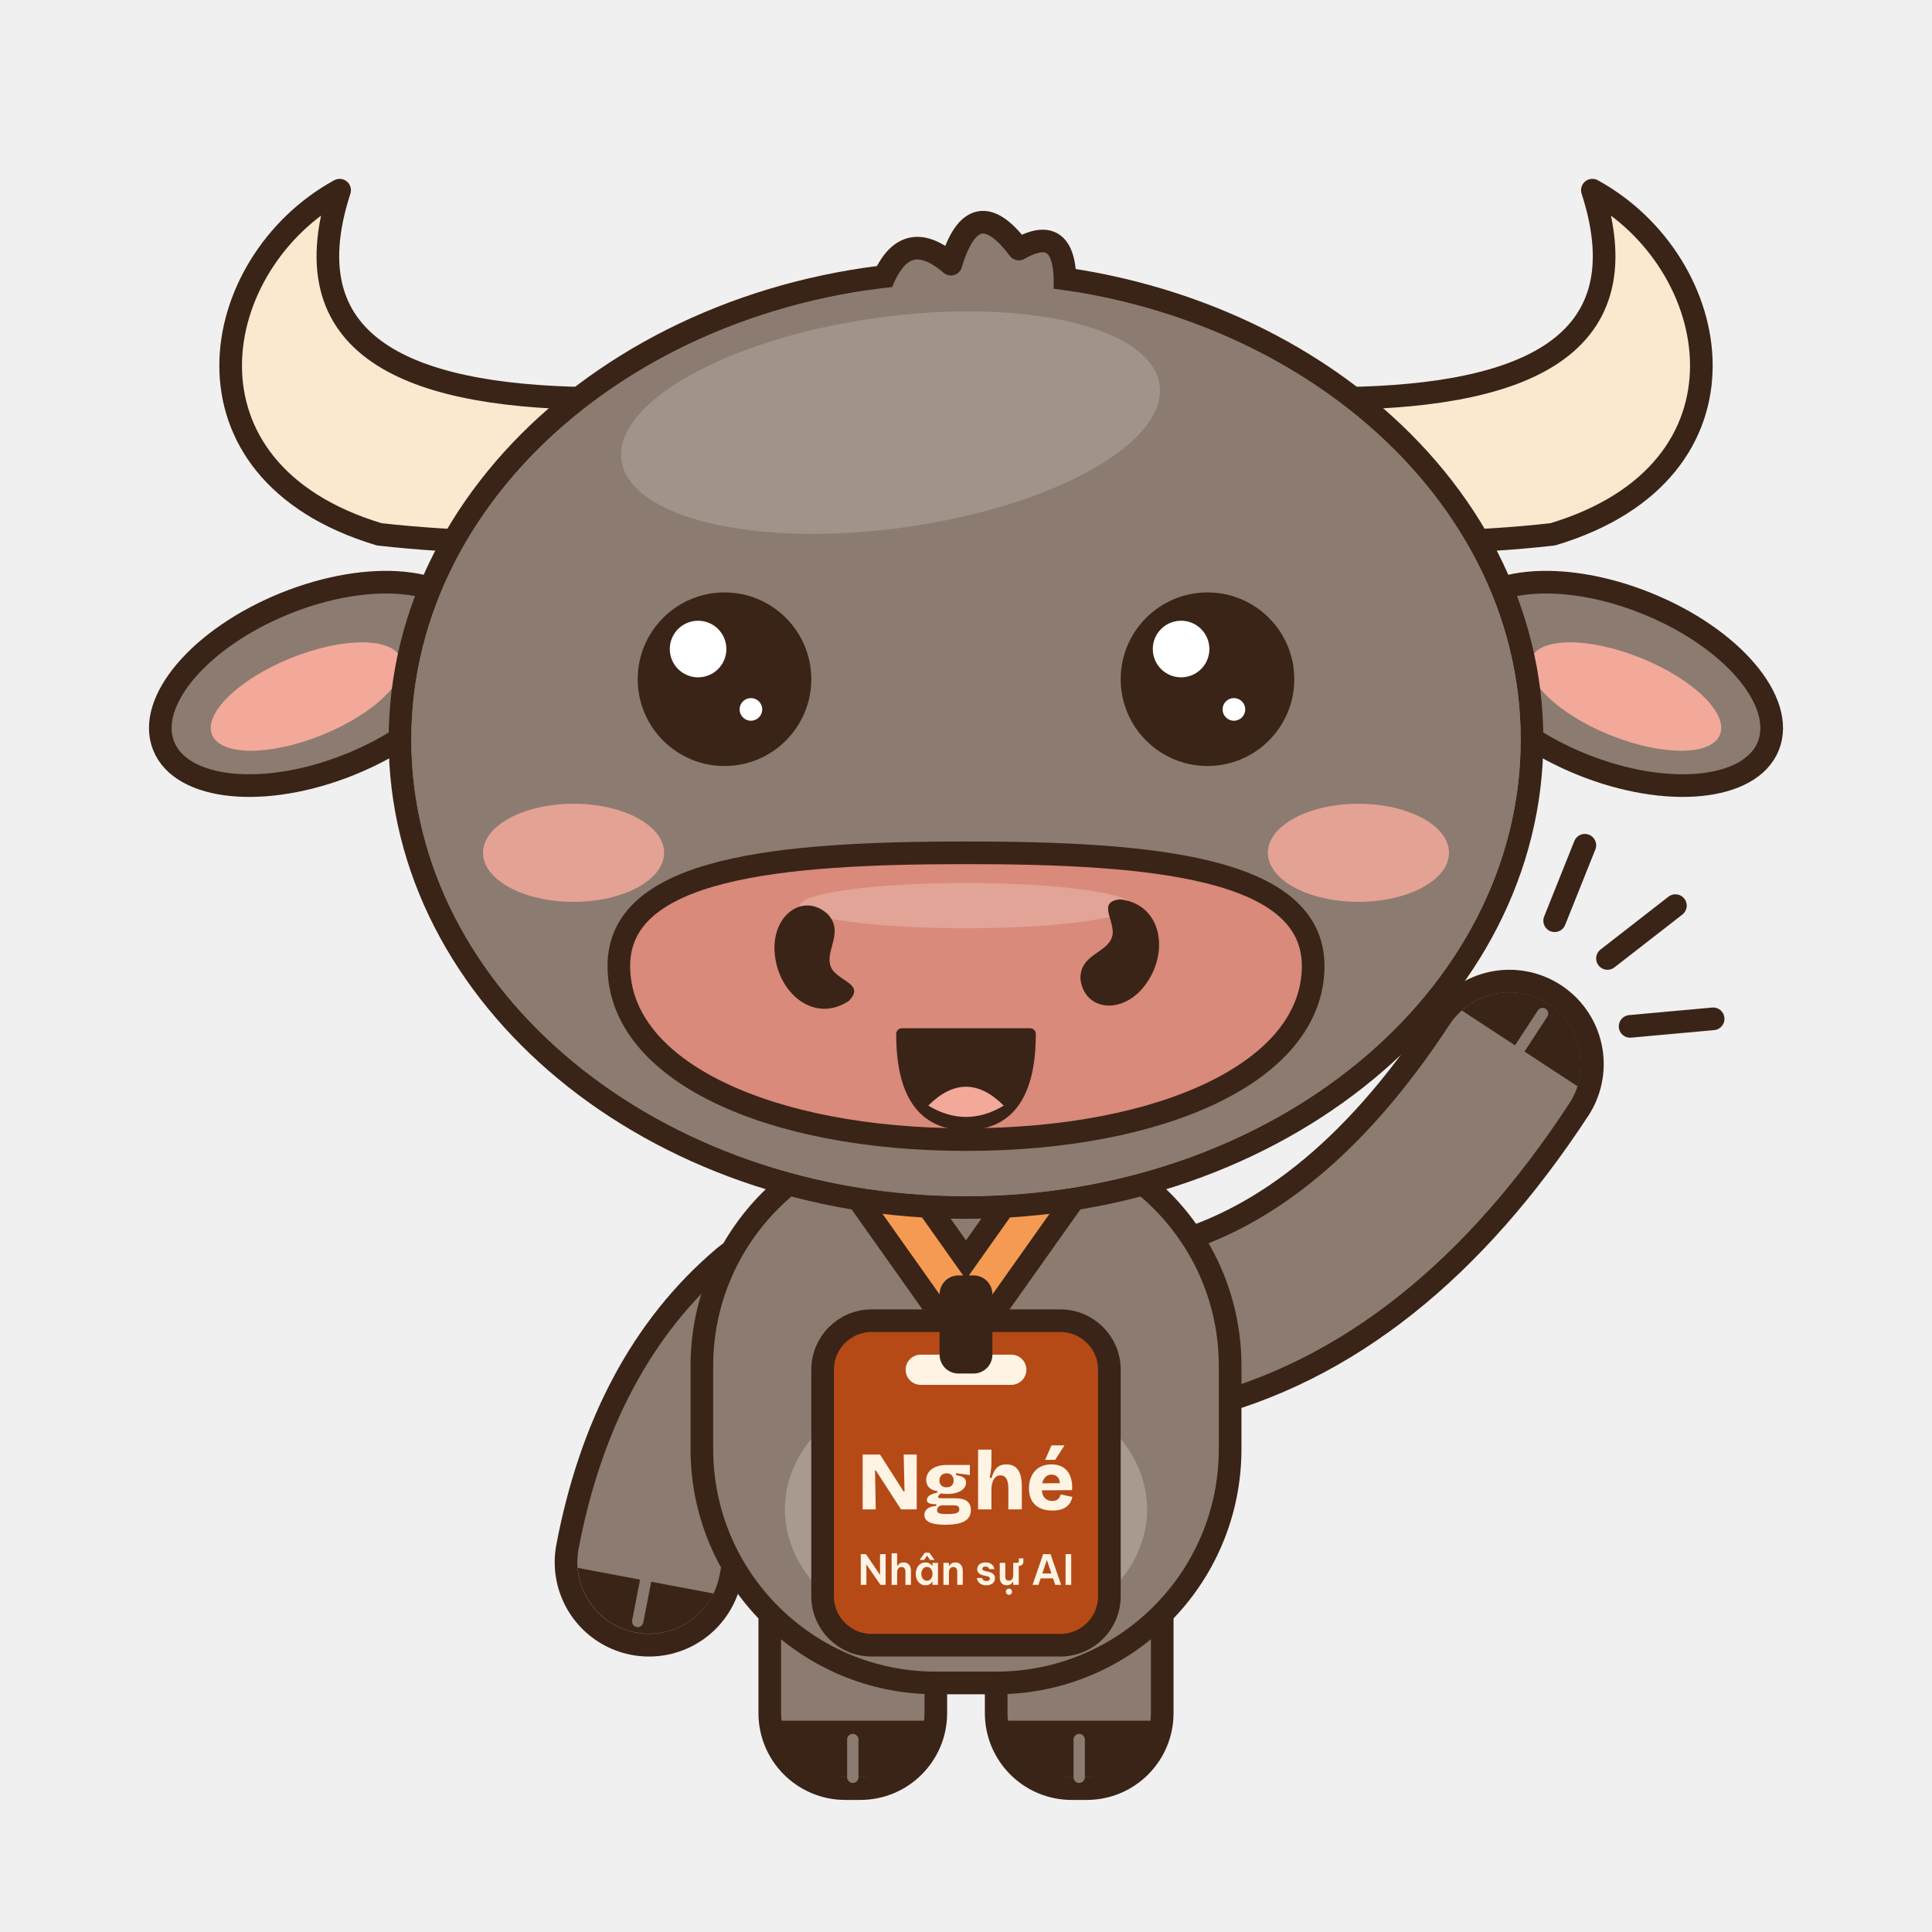
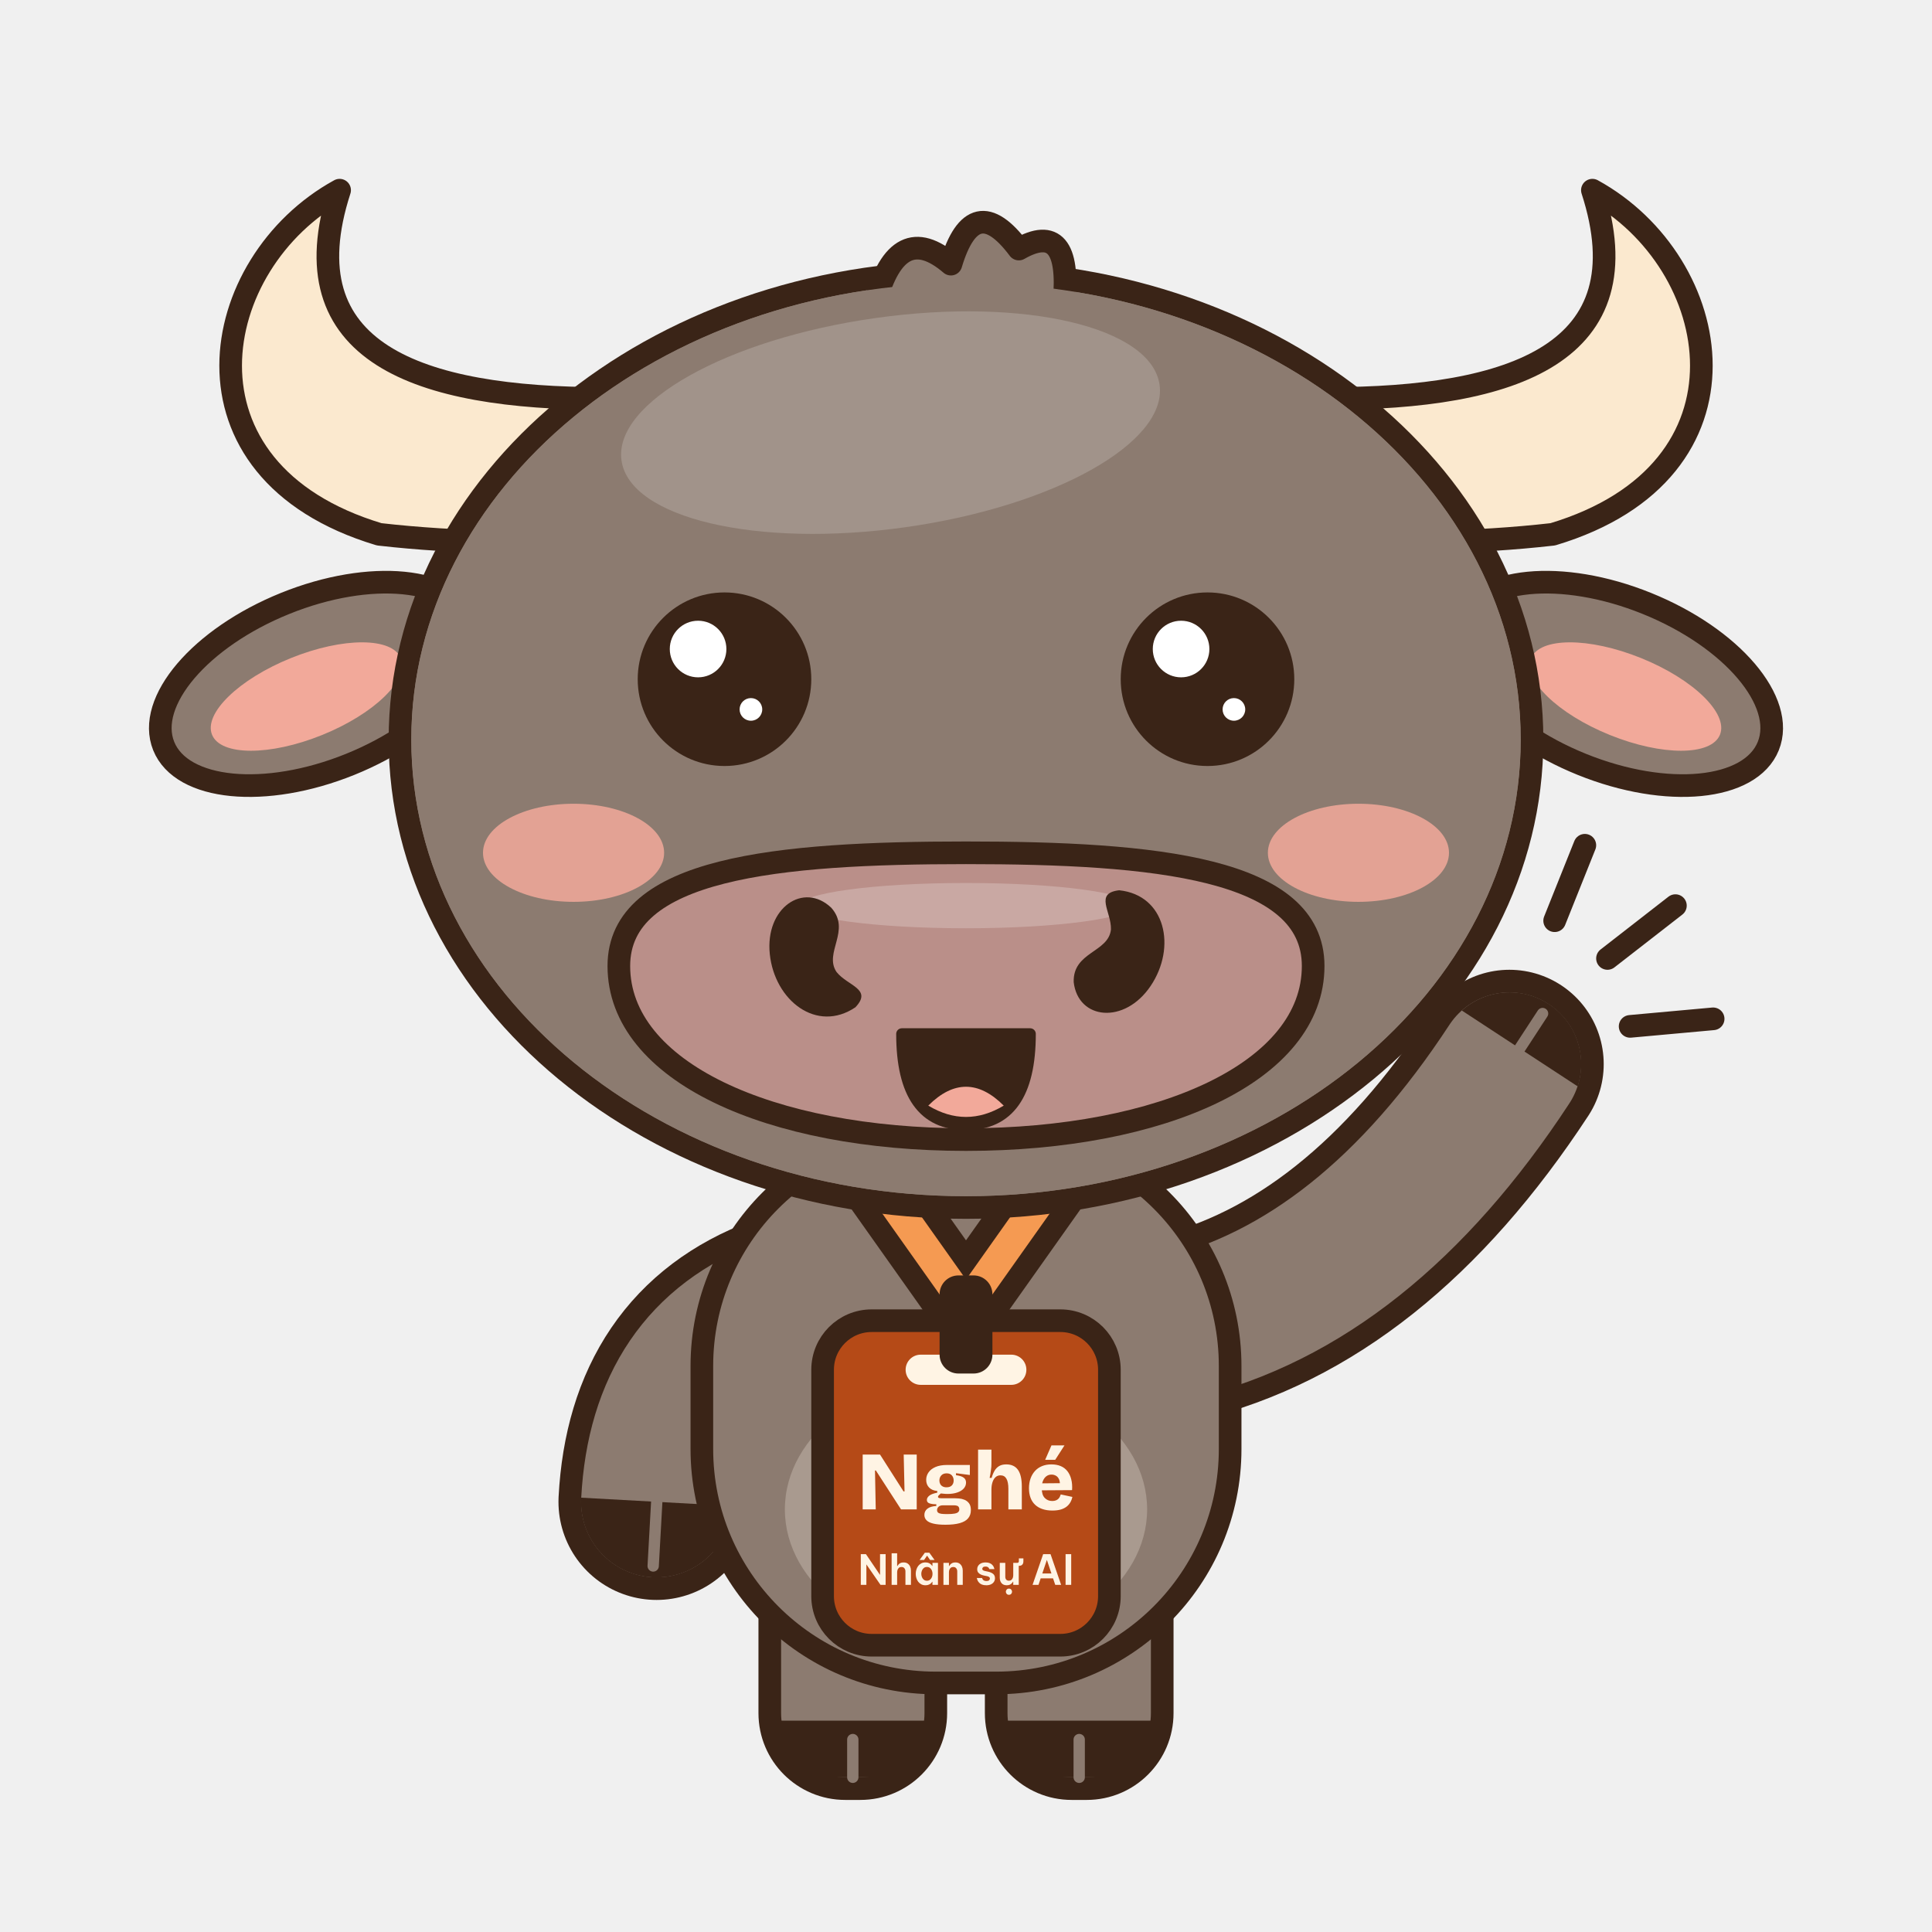
<svg xmlns="http://www.w3.org/2000/svg" viewBox="0 0 512 512" width="512" height="512">
  <g class="horns">
    <path d="M 160 105.6 C 111 105.6 76 93.6 90 50.4 C 55 69.6 44.5 124.8 100.5 141.6 C 121.5 144 142.5 144 167 144 Z" fill="#FBE9CF" stroke="#3A2417" stroke-width="6" stroke-linejoin="round" />
    <g transform="translate(512 0) scale(-1 1)">
      <path d="M 160 105.6 C 111 105.6 76 93.6 90 50.4 C 55 69.6 44.5 124.8 100.5 141.6 C 121.5 144 142.5 144 167 144 Z" fill="#FBE9CF" stroke="#3A2417" stroke-width="6" stroke-linejoin="round" />
    </g>
  </g>
  <g class="ears">
    <g transform="translate(112 170) rotate(-22)">
      <ellipse cx="-30" cy="0" rx="44" ry="23" fill="#8C7B70" stroke="#3A2417" stroke-width="6" stroke-linejoin="round" />
      <ellipse cx="-34" cy="2" rx="27" ry="11" fill="#F2A99A" />
    </g>
    <g transform="translate(512 0) scale(-1 1)">
      <g transform="translate(112 170) rotate(-22)">
        <ellipse cx="-30" cy="0" rx="44" ry="23" fill="#8C7B70" stroke="#3A2417" stroke-width="6" stroke-linejoin="round" />
        <ellipse cx="-34" cy="2" rx="27" ry="11" fill="#F2A99A" />
      </g>
    </g>
  </g>
  <g class="legs">
    <rect x="204" y="408" width="44" height="66" rx="20" fill="#8C7B70" stroke="#3A2417" stroke-width="6" stroke-linejoin="round" />
    <path d="M 207 456 L 245 456 L 245 458 Q 245 471 232 471 L 220 471 Q 207 471 207 458 Z" fill="#3A2417" />
    <path d="M 226 461 L 226 471" stroke="#8C7B70" stroke-width="3" stroke-linecap="round" />
    <rect x="264" y="408" width="44" height="66" rx="20" fill="#8C7B70" stroke="#3A2417" stroke-width="6" stroke-linejoin="round" />
    <path d="M 267 456 L 305 456 L 305 458 Q 305 471 292 471 L 280 471 Q 267 471 267 458 Z" fill="#3A2417" />
    <path d="M 286 461 L 286 471" stroke="#8C7B70" stroke-width="3" stroke-linecap="round" />
  </g>
-   <g class="arm-up-right">
+   <g class="arm-left">
+     <path d="M 208 348 Q 176 360 174 398" stroke="#3A2417" stroke-width="52" stroke-linecap="round" fill="none" />
+     <path d="M 208 348 Q 176 360 174 398" stroke="#8C7B70" stroke-width="40" stroke-linecap="round" fill="none" />
+     <path d="M 154 396.9 A 20 20 0 0 0 194 399.1 Z" fill="#3A2417" />
+     <path d="M 174.1 397 L 173.1 415" stroke="#8C7B70" stroke-width="3" stroke-linecap="round" />
+   </g>
+   <g class="arm-right">
    <path d="M 312 352 Q 362 340 400 282" stroke="#3A2417" stroke-width="50" stroke-linecap="round" fill="none" />
    <path d="M 312 352 Q 362 340 400 282" stroke="#8C7B70" stroke-width="38" stroke-linecap="round" fill="none" />
    <path d="M 418.1 287.9 A 19 19 0 0 0 387.4 267.8 Z" fill="#3A2417" />
    <path d="M 402.2 278.7 L 408.8 268.6" stroke="#8C7B70" stroke-width="3" stroke-linecap="round" />
-   </g>
-   <g class="arm-down-left">
-     <path d="M 206 350 Q 180 372 172 414" stroke="#3A2417" stroke-width="50" stroke-linecap="round" fill="none" />
-     <path d="M 206 350 Q 180 372 172 414" stroke="#8C7B70" stroke-width="38" stroke-linecap="round" fill="none" />
-     <path d="M 153.1 415.5 A 19 19 0 0 0 189.1 422.3 Z" fill="#3A2417" />
-     <path d="M 171.3 417.9 L 169.0 429.7" stroke="#8C7B70" stroke-width="3" stroke-linecap="round" />
  </g>
  <g class="body">
    <rect x="186" y="300" width="140" height="146" rx="62" fill="#8C7B70" stroke="#3A2417" stroke-width="6" stroke-linejoin="round" />
    <ellipse cx="256" cy="400" rx="48" ry="36" fill="#A99A8F" />
  </g>
  <g class="badge">
    <path d="M 222 298 L 256 346 L 290 298" fill="none" stroke="#3A2417" stroke-width="20" stroke-linecap="round" stroke-linejoin="round" />
    <path d="M 222 298 L 256 346 L 290 298" fill="none" stroke="#F59A52" stroke-width="8" stroke-linecap="round" stroke-linejoin="round" />
    <rect x="218" y="350" width="76" height="86" rx="13" fill="#B54A17" stroke="#3A2417" stroke-width="6" stroke-linejoin="round" />
    <rect x="240" y="359" width="32" height="8" rx="4" fill="#FFF4E4" />
    <rect x="249" y="338" width="14" height="26" rx="5" fill="#3A2417" />
    <path d="M232.08 400L228.62 400L228.62 385.48L233.22 385.48L239.44 395.23L239.71 395.23L239.49 385.48L242.94 385.48L242.94 400L238.78 400L232.12 389.70L231.88 389.70L232.08 400ZM250.53 404.07L250.53 404.07Q248.60 404.07 247.35 403.77Q246.11 403.48 245.54 402.89Q244.97 402.31 244.97 401.47L244.97 401.47Q244.97 400.46 245.77 399.82Q246.57 399.19 248.13 399.10L248.13 399.10L248.13 398.64Q246.93 398.64 246.28 398.39Q245.63 398.15 245.63 397.49L245.63 397.49Q245.63 396.88 246.27 396.37Q246.90 395.86 248.38 395.58L248.38 395.58L248.38 395.12Q247.03 395.01 246.24 394.23Q245.45 393.44 245.45 392.17L245.45 392.17Q245.45 391.09 246.07 390.20Q246.68 389.31 247.91 388.77Q249.15 388.23 251.00 388.23L251.00 388.23L257.02 388.23L257.02 390.89L253.35 390.41L253.35 390.94Q254.78 391.13 255.40 391.60Q256.01 392.06 256.01 392.89L256.01 392.89Q256.01 393.77 255.41 394.46Q254.80 395.14 253.70 395.52Q252.60 395.91 251.08 395.91L251.08 395.91Q250.82 395.91 250.50 395.89Q250.18 395.86 249.32 395.78L249.32 395.78Q248.97 396.08 248.77 396.29Q248.58 396.50 248.58 396.68L248.58 396.68Q248.58 396.81 248.69 396.90Q248.80 396.99 249.00 397.02Q249.21 397.05 249.46 397.05L249.46 397.05L253.00 397.05Q253.44 397.05 254.15 397.11Q254.87 397.16 255.58 397.45Q256.30 397.73 256.79 398.37Q257.29 399.01 257.29 400.20L257.29 400.20Q257.29 401.50 256.56 402.37Q255.84 403.23 254.34 403.65Q252.84 404.07 250.53 404.07ZM251.00 401.25L251.00 401.25Q252.27 401.25 252.97 401.12Q253.68 400.99 253.95 400.70Q254.23 400.42 254.23 400L254.23 400Q254.23 399.60 254.07 399.37Q253.92 399.14 253.68 399.05Q253.44 398.97 253.18 398.94Q252.93 398.92 252.75 398.92L252.75 398.92L249.92 398.92Q249.10 398.92 248.72 399.31Q248.33 399.69 248.33 400.20L248.33 400.20Q248.33 400.62 248.60 400.85Q248.86 401.08 249.44 401.17Q250.03 401.25 251.00 401.25ZM250.84 394.15L250.84 394.15Q251.79 394.15 252.26 393.64Q252.73 393.14 252.73 392.37L252.73 392.37Q252.73 391.53 252.25 390.99Q251.77 390.45 250.86 390.45L250.86 390.45Q249.96 390.45 249.46 390.99Q248.95 391.53 248.95 392.37L248.95 392.37Q248.95 392.87 249.17 393.28Q249.39 393.69 249.81 393.92Q250.22 394.15 250.84 394.15ZM262.74 400L259.20 400L259.20 392.61L259.20 384.16L262.74 384.16L262.74 387.79Q262.74 388.23 262.71 388.70Q262.68 389.18 262.60 389.67Q262.52 390.17 262.45 390.67Q262.37 391.18 262.26 391.66L262.26 391.66L262.79 391.66Q263.09 390.58 263.56 389.78Q264.02 388.98 264.77 388.53Q265.51 388.08 266.68 388.08L266.68 388.08Q268.75 388.08 269.77 389.52Q270.79 390.96 270.79 393.95L270.79 393.95L270.79 400L267.23 400L267.23 394.54Q267.23 392.76 266.71 391.87Q266.20 390.98 265.14 390.98L265.14 390.98Q264.33 390.98 263.80 391.49Q263.27 391.99 263.01 392.84Q262.74 393.69 262.74 394.72L262.74 394.72L262.74 400ZM278.87 400.31L278.87 400.31Q277.42 400.31 276.27 399.92Q275.13 399.54 274.33 398.79Q273.52 398.04 273.11 396.94Q272.69 395.84 272.69 394.41L272.69 394.41Q272.69 393.03 273.09 391.86Q273.50 390.69 274.26 389.85Q275.02 389 276.13 388.54Q277.24 388.08 278.63 388.08L278.63 388.08Q280.04 388.08 281.10 388.53Q282.17 388.98 282.86 389.86Q283.56 390.74 283.88 392.00Q284.22 393.27 284.11 394.90L284.11 394.90L275.02 394.96L275.02 393.11L282.08 393.05L280.83 393.91Q280.98 392.81 280.69 392.11Q280.41 391.42 279.86 391.10Q279.31 390.78 278.67 390.78L278.67 390.78Q277.90 390.78 277.32 391.20Q276.74 391.62 276.41 392.41Q276.07 393.20 276.07 394.35L276.07 394.35Q276.07 396.15 276.86 396.96Q277.64 397.78 278.85 397.78L278.85 397.78Q279.44 397.78 279.84 397.61Q280.23 397.45 280.49 397.19Q280.74 396.94 280.88 396.63Q281.02 396.33 281.11 396.04L281.11 396.04L284.19 396.70Q284.02 397.51 283.63 398.17Q283.25 398.83 282.60 399.32Q281.95 399.80 281.04 400.06Q280.12 400.31 278.87 400.31ZM282.10 383.04L279.64 386.87L276.98 386.87L278.65 383.04L282.10 383.04Z" fill="#FFF4E4" />
    <path d="M229.60 420L228.12 420L228.12 411.86L229.48 411.86L233.22 417.38L233.22 411.86L234.70 411.86L234.70 420L233.34 420L229.60 414.58L229.60 420ZM237.75 420L236.29 420L236.29 411.64L237.75 411.64L237.75 415.01L237.82 415.01Q237.91 414.85 238.09 414.63Q238.28 414.40 238.61 414.23Q238.94 414.06 239.45 414.06L239.45 414.06Q240.12 414.06 240.55 414.36Q240.99 414.67 241.20 415.16Q241.41 415.65 241.41 416.23L241.41 416.23L241.41 420L239.95 420L239.95 416.43Q239.95 415.95 239.69 415.61Q239.42 415.27 238.90 415.27L238.90 415.27Q238.49 415.27 238.24 415.47Q237.98 415.68 237.87 416.00Q237.75 416.31 237.75 416.67L237.75 416.67L237.75 420ZM244.89 413.41L243.70 413.41L245.10 411.48L246.28 411.48L247.67 413.41L246.48 413.41L245.69 412.26L244.89 413.41ZM245.26 414.06L245.26 414.06Q245.82 414.06 246.19 414.24Q246.55 414.42 246.76 414.64Q246.97 414.85 247.05 414.98L247.05 414.98L247.11 414.98L247.11 414.17L248.57 414.17L248.57 420L247.11 420L247.11 419.19L247.05 419.19Q246.97 419.32 246.76 419.54Q246.55 419.76 246.19 419.93Q245.82 420.11 245.26 420.11L245.26 420.11Q244.61 420.11 244.13 419.85Q243.65 419.59 243.32 419.16Q243.00 418.72 242.84 418.19Q242.68 417.65 242.68 417.08L242.68 417.08Q242.68 416.52 242.84 415.99Q243.00 415.45 243.32 415.01Q243.65 414.58 244.13 414.32Q244.61 414.06 245.26 414.06ZM245.65 415.26L245.65 415.26Q245.15 415.26 244.82 415.53Q244.48 415.80 244.32 416.22Q244.15 416.63 244.15 417.08L244.15 417.08Q244.15 417.54 244.32 417.95Q244.48 418.37 244.82 418.64Q245.15 418.91 245.65 418.91L245.65 418.91Q246.14 418.91 246.47 418.64Q246.80 418.37 246.97 417.95Q247.13 417.54 247.13 417.08L247.13 417.08Q247.13 416.63 246.97 416.22Q246.80 415.80 246.47 415.53Q246.14 415.26 245.65 415.26ZM251.48 420L250.02 420L250.02 414.17L251.48 414.17L251.48 415.01L251.54 415.01Q251.63 414.85 251.82 414.63Q252.01 414.40 252.34 414.23Q252.67 414.06 253.17 414.06L253.17 414.06Q253.84 414.06 254.28 414.36Q254.71 414.67 254.93 415.16Q255.14 415.65 255.14 416.23L255.14 416.23L255.14 420L253.68 420L253.68 416.43Q253.68 415.95 253.41 415.61Q253.15 415.27 252.62 415.27L252.62 415.27Q252.22 415.27 251.96 415.47Q251.71 415.68 251.59 416.00Q251.48 416.31 251.48 416.67L251.48 416.67L251.48 420ZM261.39 420.11L261.39 420.11Q260.68 420.11 260.21 419.92Q259.75 419.73 259.48 419.43Q259.21 419.14 259.08 418.86Q258.95 418.57 258.91 418.38Q258.87 418.19 258.87 418.19L258.87 418.19L260.26 418.19Q260.26 418.19 260.30 418.31Q260.33 418.43 260.45 418.59Q260.56 418.75 260.81 418.87Q261.05 418.99 261.44 418.99L261.44 418.99Q261.92 418.99 262.13 418.78Q262.34 418.58 262.34 418.33L262.34 418.33Q262.34 418.09 262.15 417.94Q261.97 417.79 261.62 417.71L261.62 417.71L260.82 417.55Q260.33 417.45 259.92 417.26Q259.50 417.06 259.23 416.73Q258.97 416.39 258.97 415.86L258.97 415.86Q258.97 415.08 259.56 414.57Q260.16 414.06 261.18 414.06L261.18 414.06Q261.83 414.06 262.25 414.24Q262.68 414.41 262.94 414.68Q263.19 414.94 263.32 415.20Q263.45 415.47 263.49 415.65Q263.52 415.83 263.52 415.83L263.52 415.83L262.18 415.83Q262.18 415.83 262.15 415.73Q262.12 415.62 262.01 415.49Q261.91 415.36 261.70 415.25Q261.50 415.15 261.16 415.15L261.16 415.15Q260.70 415.15 260.50 415.35Q260.31 415.55 260.31 415.76L260.31 415.76Q260.31 416.01 260.52 416.14Q260.73 416.27 261.06 416.34L261.06 416.34L261.82 416.50Q262.63 416.67 263.16 417.07Q263.68 417.48 263.68 418.25L263.68 418.25Q263.68 418.77 263.41 419.19Q263.14 419.62 262.63 419.86Q262.12 420.11 261.39 420.11ZM266.80 420.11L266.80 420.11Q265.89 420.11 265.42 419.55Q264.95 418.99 264.95 418.11L264.95 418.11L264.95 414.17L266.41 414.17L266.41 417.87Q266.41 418.34 266.66 418.62Q266.91 418.90 267.37 418.90L267.37 418.90Q267.78 418.90 268.03 418.69Q268.29 418.48 268.40 418.15Q268.52 417.82 268.52 417.47L268.52 417.47L268.52 414.17L269.59 414.17Q270.01 414.17 270.01 413.72L270.01 413.72L270.01 412.98L271.21 412.98L271.21 413.76Q271.21 414.32 270.92 414.64Q270.63 414.96 270.06 414.96L270.06 414.96L269.98 414.96L269.98 420L268.52 420L268.52 419.16L268.45 419.16Q268.34 419.36 268.14 419.58Q267.94 419.80 267.61 419.96Q267.29 420.11 266.80 420.11ZM267.38 422.64L267.38 422.64Q267.02 422.64 266.79 422.40Q266.56 422.16 266.56 421.83L266.56 421.83Q266.56 421.49 266.79 421.24Q267.02 421.00 267.38 421.00L267.38 421.00Q267.74 421.00 267.97 421.24Q268.20 421.49 268.20 421.83L268.20 421.83Q268.20 422.16 267.97 422.40Q267.74 422.64 267.38 422.64ZM275.21 420L273.64 420L276.45 411.86L278.40 411.86L281.21 420L279.65 420L279.07 418.28L275.79 418.28L275.21 420ZM277.43 413.39L276.22 416.99L278.64 416.99L277.43 413.39ZM283.88 420L282.39 420L282.39 411.86L283.88 411.86L283.88 420Z" fill="#FFF4E4" />
  </g>
  <g class="head">
    <ellipse cx="256" cy="196" rx="150" ry="124" fill="#8C7B70" stroke="#3A2417" stroke-width="6" stroke-linejoin="round" />
    <path d="M 232 80 Q 238 58 252 70 Q 258 50 270 66 Q 284 58 282 80" fill="#8C7B70" stroke="#3A2417" stroke-width="6" stroke-linejoin="round" />
    <ellipse cx="256" cy="196" rx="147" ry="121" fill="#8C7B70" />
    <ellipse cx="236" cy="112" rx="72" ry="28" transform="rotate(-8 236 112)" fill="#fff" opacity=".18" />
    <ellipse cx="152" cy="226" rx="24" ry="13" fill="#F2A99A" opacity=".85" />
    <ellipse cx="360" cy="226" rx="24" ry="13" fill="#F2A99A" opacity=".85" />
    <circle cx="192" cy="180" r="23" fill="#3A2417" />
    <circle cx="185" cy="172" r="7.5" fill="#fff" />
    <circle cx="199" cy="188" r="3" fill="#fff" />
    <circle cx="320" cy="180" r="23" fill="#3A2417" />
    <circle cx="313" cy="172" r="7.5" fill="#fff" />
    <circle cx="327" cy="188" r="3" fill="#fff" />
-     <path d="M 164 256 C 164 230 206 226 256 226 C 306 226 348 230 348 256 C 348 284 308 302 256 302 C 204 302 164 284 164 256 Z" fill="#D98A7A" stroke="#3A2417" stroke-width="6" stroke-linejoin="round" />
+     <path d="M 164 256 C 164 230 206 226 256 226 C 306 226 348 230 348 256 C 348 284 308 302 256 302 C 204 302 164 284 164 256 Z" fill="#BA8F89" stroke="#3A2417" stroke-width="6" stroke-linejoin="round" />
    <ellipse cx="256" cy="240" rx="44" ry="6" fill="#fff" opacity=".22" />
-     <path transform="translate(214 254) rotate(160) scale(1.3)" d="M -5 -11 C 3 -13 8 -5 6 3 C 4 11 -4 13 -7 7 C -9 2 -3 0 -4 -4 C -5 -7 -9 -9 -5 -11 Z" fill="#3A2417" />
-     <path transform="translate(298 254) rotate(20) scale(1.3)" d="M -5 -11 C 3 -13 8 -5 6 3 C 4 11 -4 13 -7 7 C -9 2 -3 0 -4 -4 C -5 -7 -9 -9 -5 -11 Z" fill="#3A2417" />
+     <path transform="translate(214 254) rotate(160) scale(1.5)" d="M -5 -11 C 3 -13 8 -5 6 3 C 4 11 -4 13 -7 7 C -9 2 -3 0 -4 -4 C -5 -7 -9 -9 -5 -11 Z" fill="#3A2417" />
+     <path transform="translate(298 254) rotate(20) scale(1.5)" d="M -5 -11 C 3 -13 8 -5 6 3 C 4 11 -4 13 -7 7 C -9 2 -3 0 -4 -4 C -5 -7 -9 -9 -5 -11 Z" fill="#3A2417" />
    <path d="M 239 274 L 273 274 Q 273 298 256 298 Q 239 298 239 274 Z" fill="#3A2417" stroke="#3A2417" stroke-width="3" stroke-linejoin="round" />
    <path d="M 246 293 Q 256 283 266 293 Q 256 299 246 293 Z" fill="#F2A99A" />
  </g>
  <path d="M 412 244 L 420 224" stroke="#3A2417" stroke-width="6" stroke-linecap="round" />
  <path d="M 426 254 L 444 240" stroke="#3A2417" stroke-width="6" stroke-linecap="round" />
  <path d="M 432 272 L 454 270" stroke="#3A2417" stroke-width="6" stroke-linecap="round" />
</svg>
